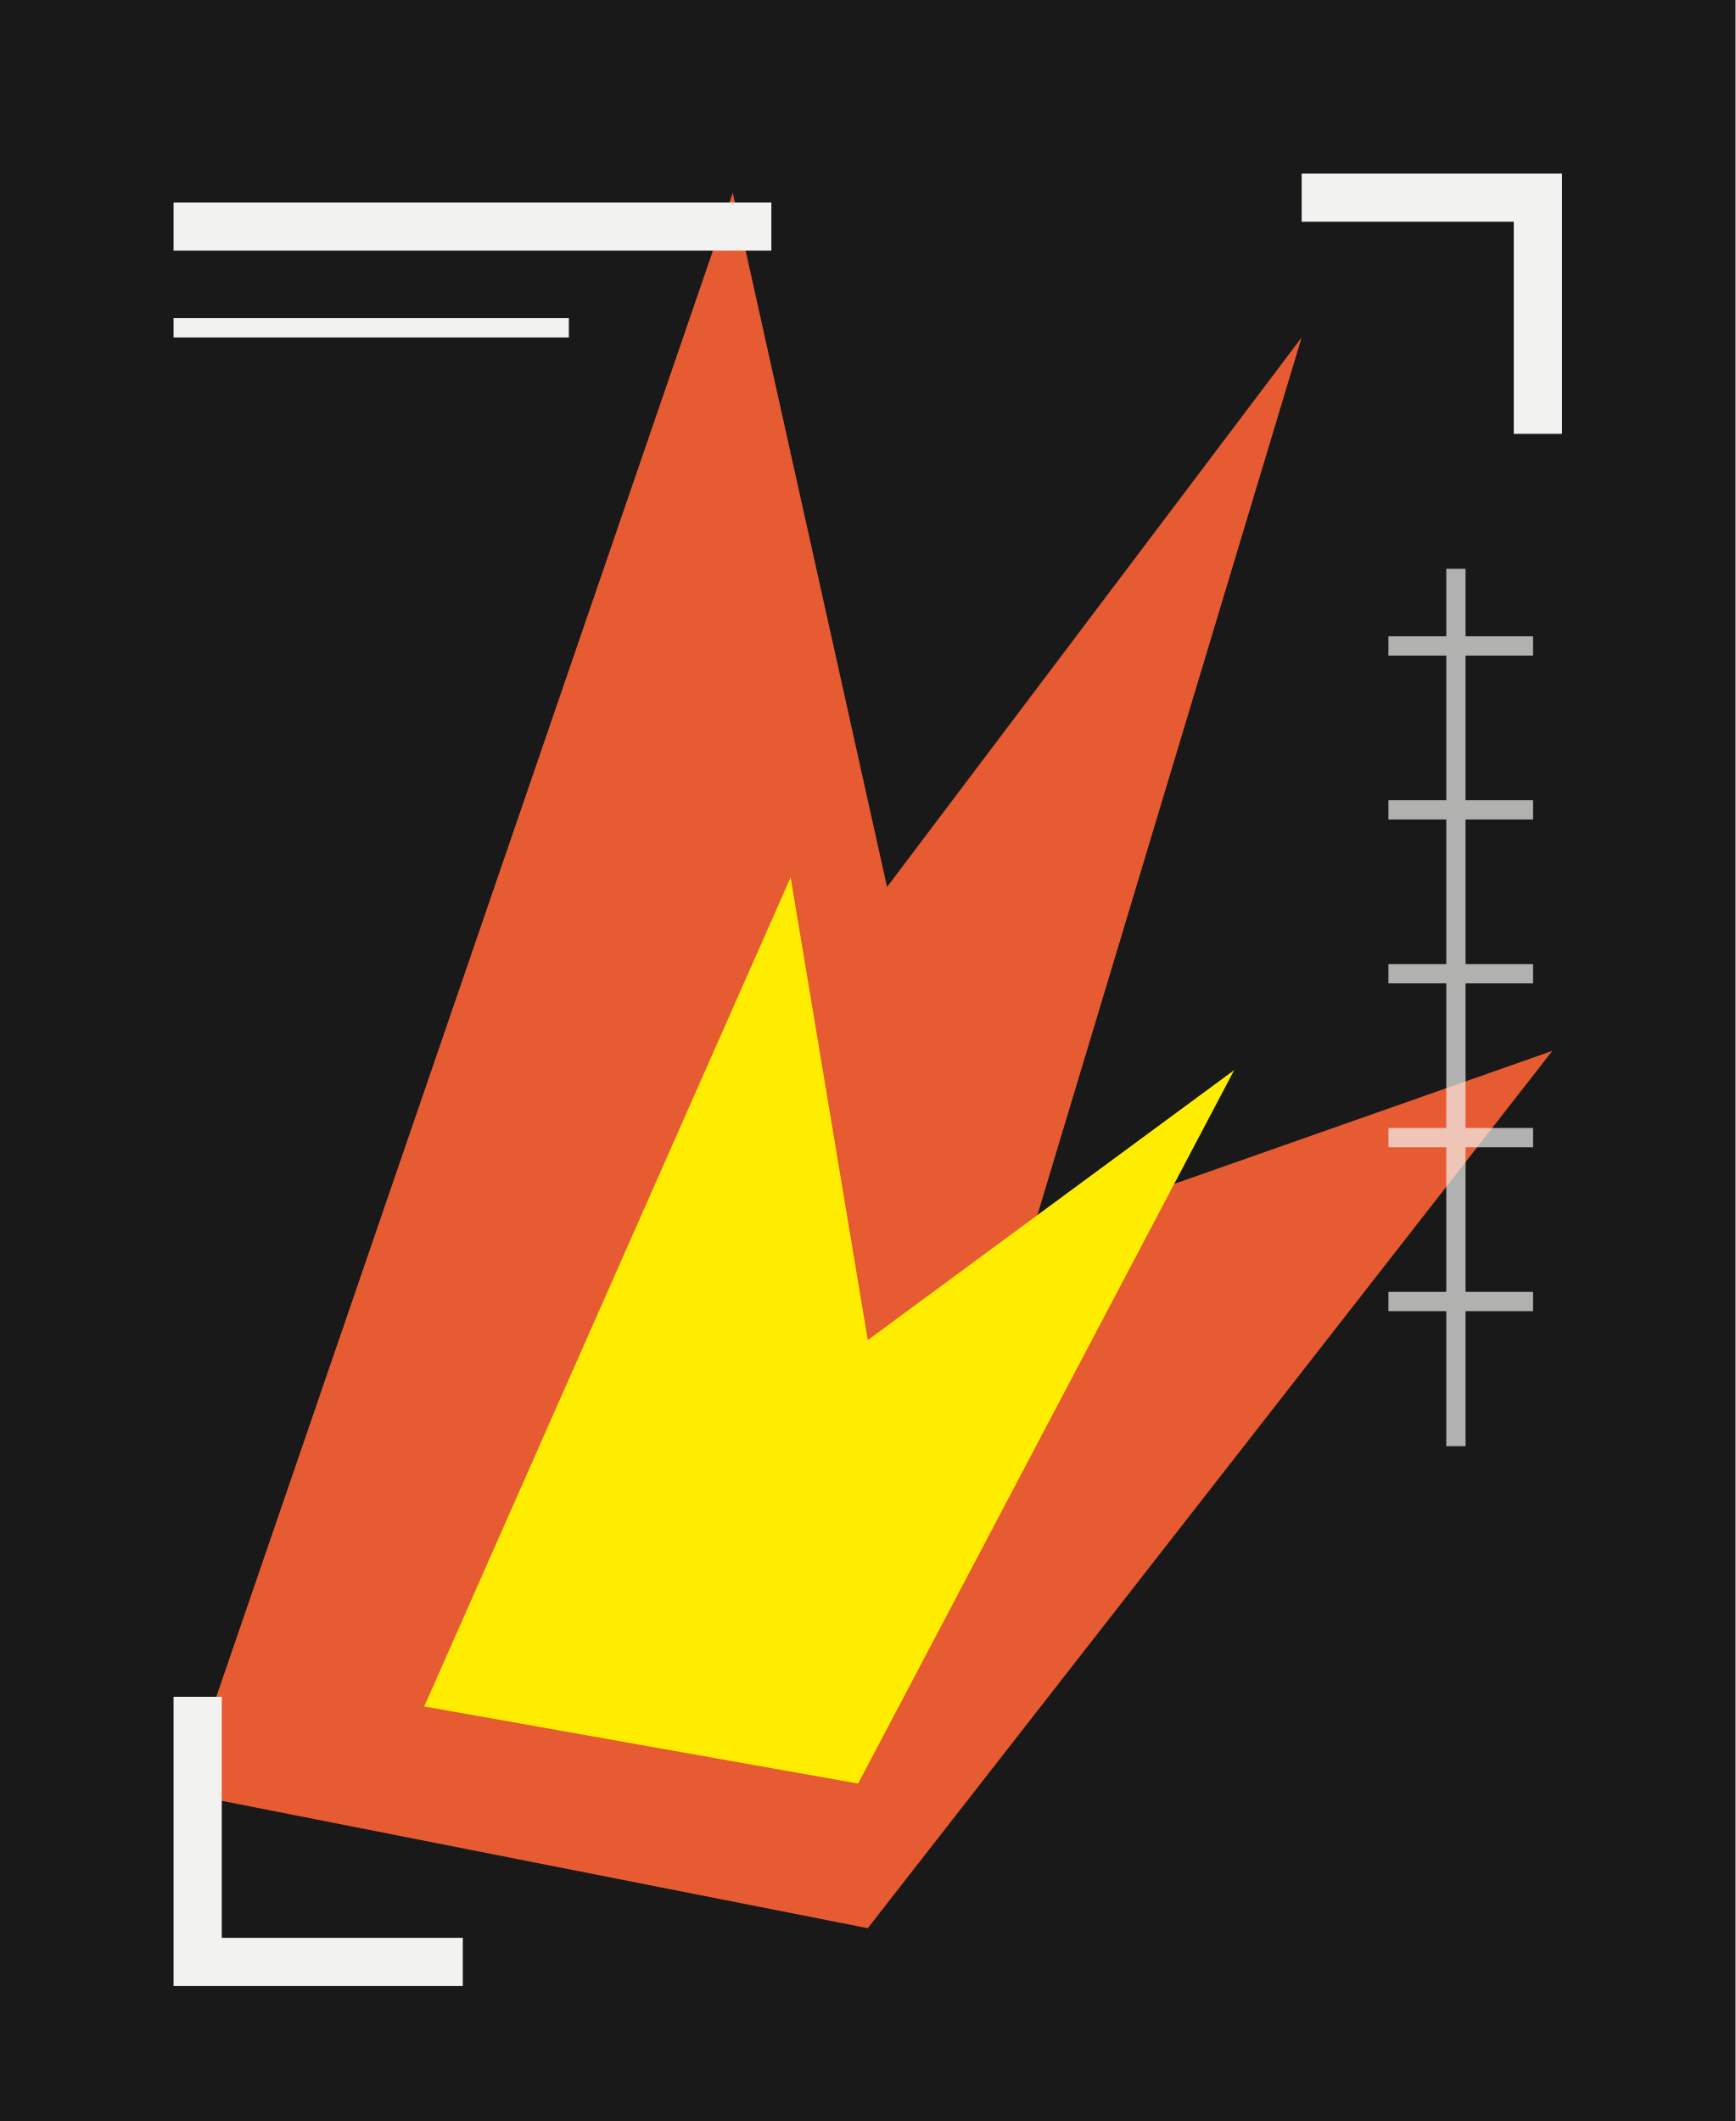
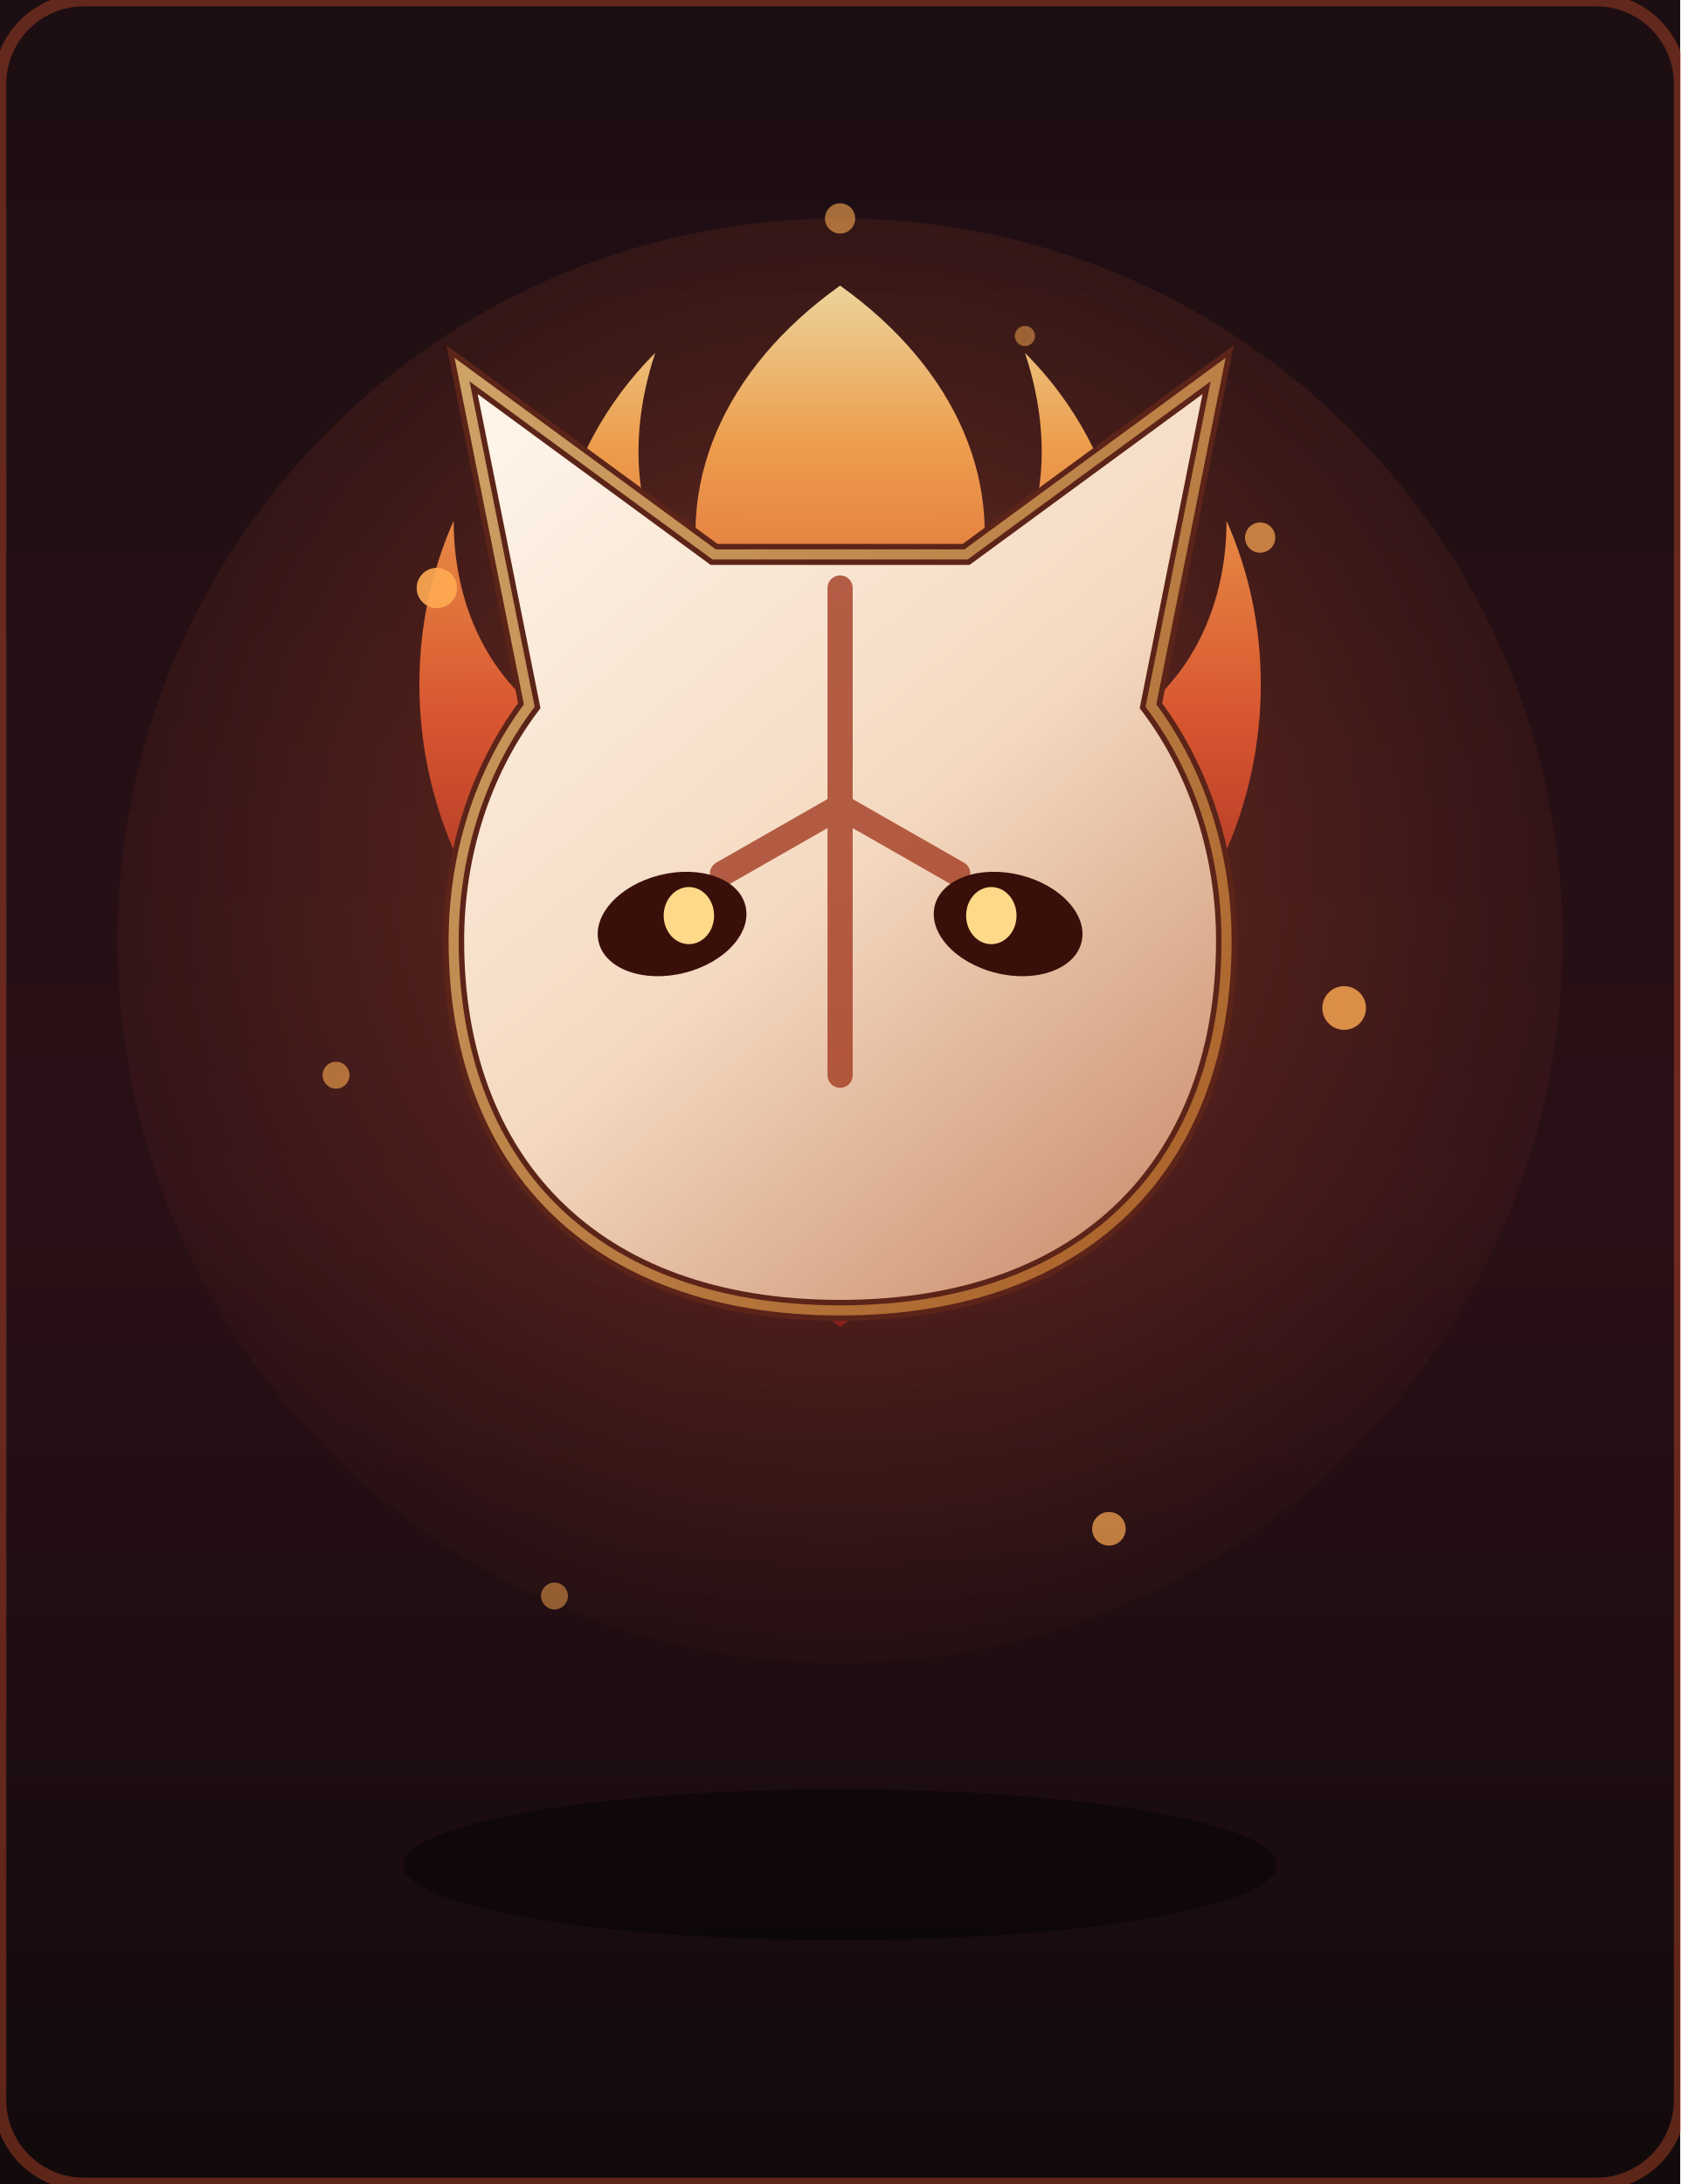
- <svg xmlns="http://www.w3.org/2000/svg" viewBox="0 0 180 220" role="img" aria-labelledby="title desc">
-   <rect width="180" height="220" fill="#191919" />
-   <path d="M19 186 76 20l16 72 43-57-28 93 54-19-71 91Z" fill="#e75b32" />
-   <path d="m44 177 38-86 8 48 38-28-39 74Z" fill="#ffed00" />
-   <path d="M18 21h62v5H18zm0 12h41v2H18z" fill="#f2f2f0" />
-   <path d="M135 18h27v27h-5V23h-22zM18 176h5v25h25v5H18z" fill="#f2f2f0" />
-   <path d="M151 59v91M144 67h15M144 84h15M144 101h15M144 118h15M144 135h15" stroke="#f2f2f0" stroke-width="2" opacity=".7" />
+ <svg xmlns="http://www.w3.org/2000/svg" viewBox="0 0 200 260" role="img" aria-labelledby="title desc">
+   <defs>
+     <linearGradient id="e-bg" x1="0" y1="0" x2="0" y2="1">
+       <stop offset="0" stop-color="#1c0e12" />
+       <stop offset=".55" stop-color="#2a1016" />
+       <stop offset="1" stop-color="#120a0c" />
+     </linearGradient>
+     <radialGradient id="e-halo" cx=".5" cy=".44" r=".6">
+       <stop offset="0" stop-color="#ffb066" stop-opacity=".5" />
+       <stop offset=".45" stop-color="#e75b32" stop-opacity=".22" />
+       <stop offset="1" stop-color="#e75b32" stop-opacity="0" />
+     </radialGradient>
+     <linearGradient id="e-mask" x1=".2" y1="0" x2=".9" y2="1">
+       <stop offset="0" stop-color="#fdf3e7" />
+       <stop offset=".5" stop-color="#f4d9c0" />
+       <stop offset="1" stop-color="#c98a6a" />
+     </linearGradient>
+     <linearGradient id="e-flame" x1="0" y1="1" x2="0" y2="0">
+       <stop offset="0" stop-color="#8f1f1c" />
+       <stop offset=".45" stop-color="#e75b32" />
+       <stop offset=".8" stop-color="#ffab52" />
+       <stop offset="1" stop-color="#ffe6a8" />
+     </linearGradient>
+     <linearGradient id="e-gold" x1="0" y1="0" x2="1" y2="1">
+       <stop offset="0" stop-color="#ffd98a" />
+       <stop offset="1" stop-color="#c9762c" />
+     </linearGradient>
+   </defs>
+   <rect width="200" height="260" fill="url(#e-bg)" />
+   <circle cx="100" cy="112" r="86" fill="url(#e-halo)" />
+   <g fill="url(#e-flame)">
+     <path d="M100 34c14 10 20 24 16 38 8-6 10-18 6-30 12 12 16 30 8 46 10-4 16-14 16-26 8 18 4 40-10 54-8 8-18 12-28 12h-16c-10 0-20-4-28-12-14-14-18-36-10-54 0 12 6 22 16 26-8-16-4-34 8-46-4 12-2 24 6 30-4-14 2-28 16-38Z" opacity=".9" />
+   </g>
+   <path d="M100 84c10 14 16 26 16 40 0 16-8 28-16 34-8-6-16-18-16-34 0-14 6-26 16-40Z" fill="url(#e-flame)" opacity=".85" />
+   <g>
+     <path d="M63 84 55 44l30 22h30l30-22-8 40c6 8 9 18 9 28 0 26-16 44-46 44s-46-18-46-44c0-10 3-20 9-28Z" fill="url(#e-mask)" stroke="#5c2418" stroke-width="2.5" />
+     <path d="M63 84 55 44l30 22h30l30-22-8 40c6 8 9 18 9 28 0 26-16 44-46 44s-46-18-46-44c0-10 3-20 9-28Z" fill="none" stroke="url(#e-gold)" stroke-width="1.2" opacity=".7" />
+     <path d="M100 70v58M100 96l-14 8M100 96l14 8" stroke="#a33b22" stroke-width="3" stroke-linecap="round" fill="none" opacity=".8" />
+     <ellipse cx="80" cy="110" rx="9" ry="6" fill="#3a0f0a" transform="rotate(-14 80 110)" />
+     <ellipse cx="120" cy="110" rx="9" ry="6" fill="#3a0f0a" transform="rotate(14 120 110)" />
+     <ellipse cx="82" cy="109" rx="3" ry="3.4" fill="#ffd98a" />
+     <ellipse cx="118" cy="109" rx="3" ry="3.4" fill="#ffd98a" />
+   </g>
+   <g fill="#ffab52">
+     <circle cx="52" cy="70" r="2.4" opacity=".9" />
+     <circle cx="150" cy="64" r="1.8" opacity=".7" />
+     <circle cx="160" cy="120" r="2.6" opacity=".8" />
+     <circle cx="40" cy="128" r="1.6" opacity=".6" />
+     <circle cx="132" cy="182" r="2" opacity=".7" />
+     <circle cx="66" cy="190" r="1.6" opacity=".5" />
+     <circle cx="100" cy="26" r="1.8" opacity=".6" />
+     <circle cx="122" cy="40" r="1.2" opacity=".5" />
+   </g>
+   <ellipse cx="100" cy="222" rx="52" ry="9" fill="#000" opacity=".4" />
+   <rect width="200" height="260" fill="none" stroke="#e75b32" stroke-opacity=".35" stroke-width="1.5" rx="10" />
</svg>
